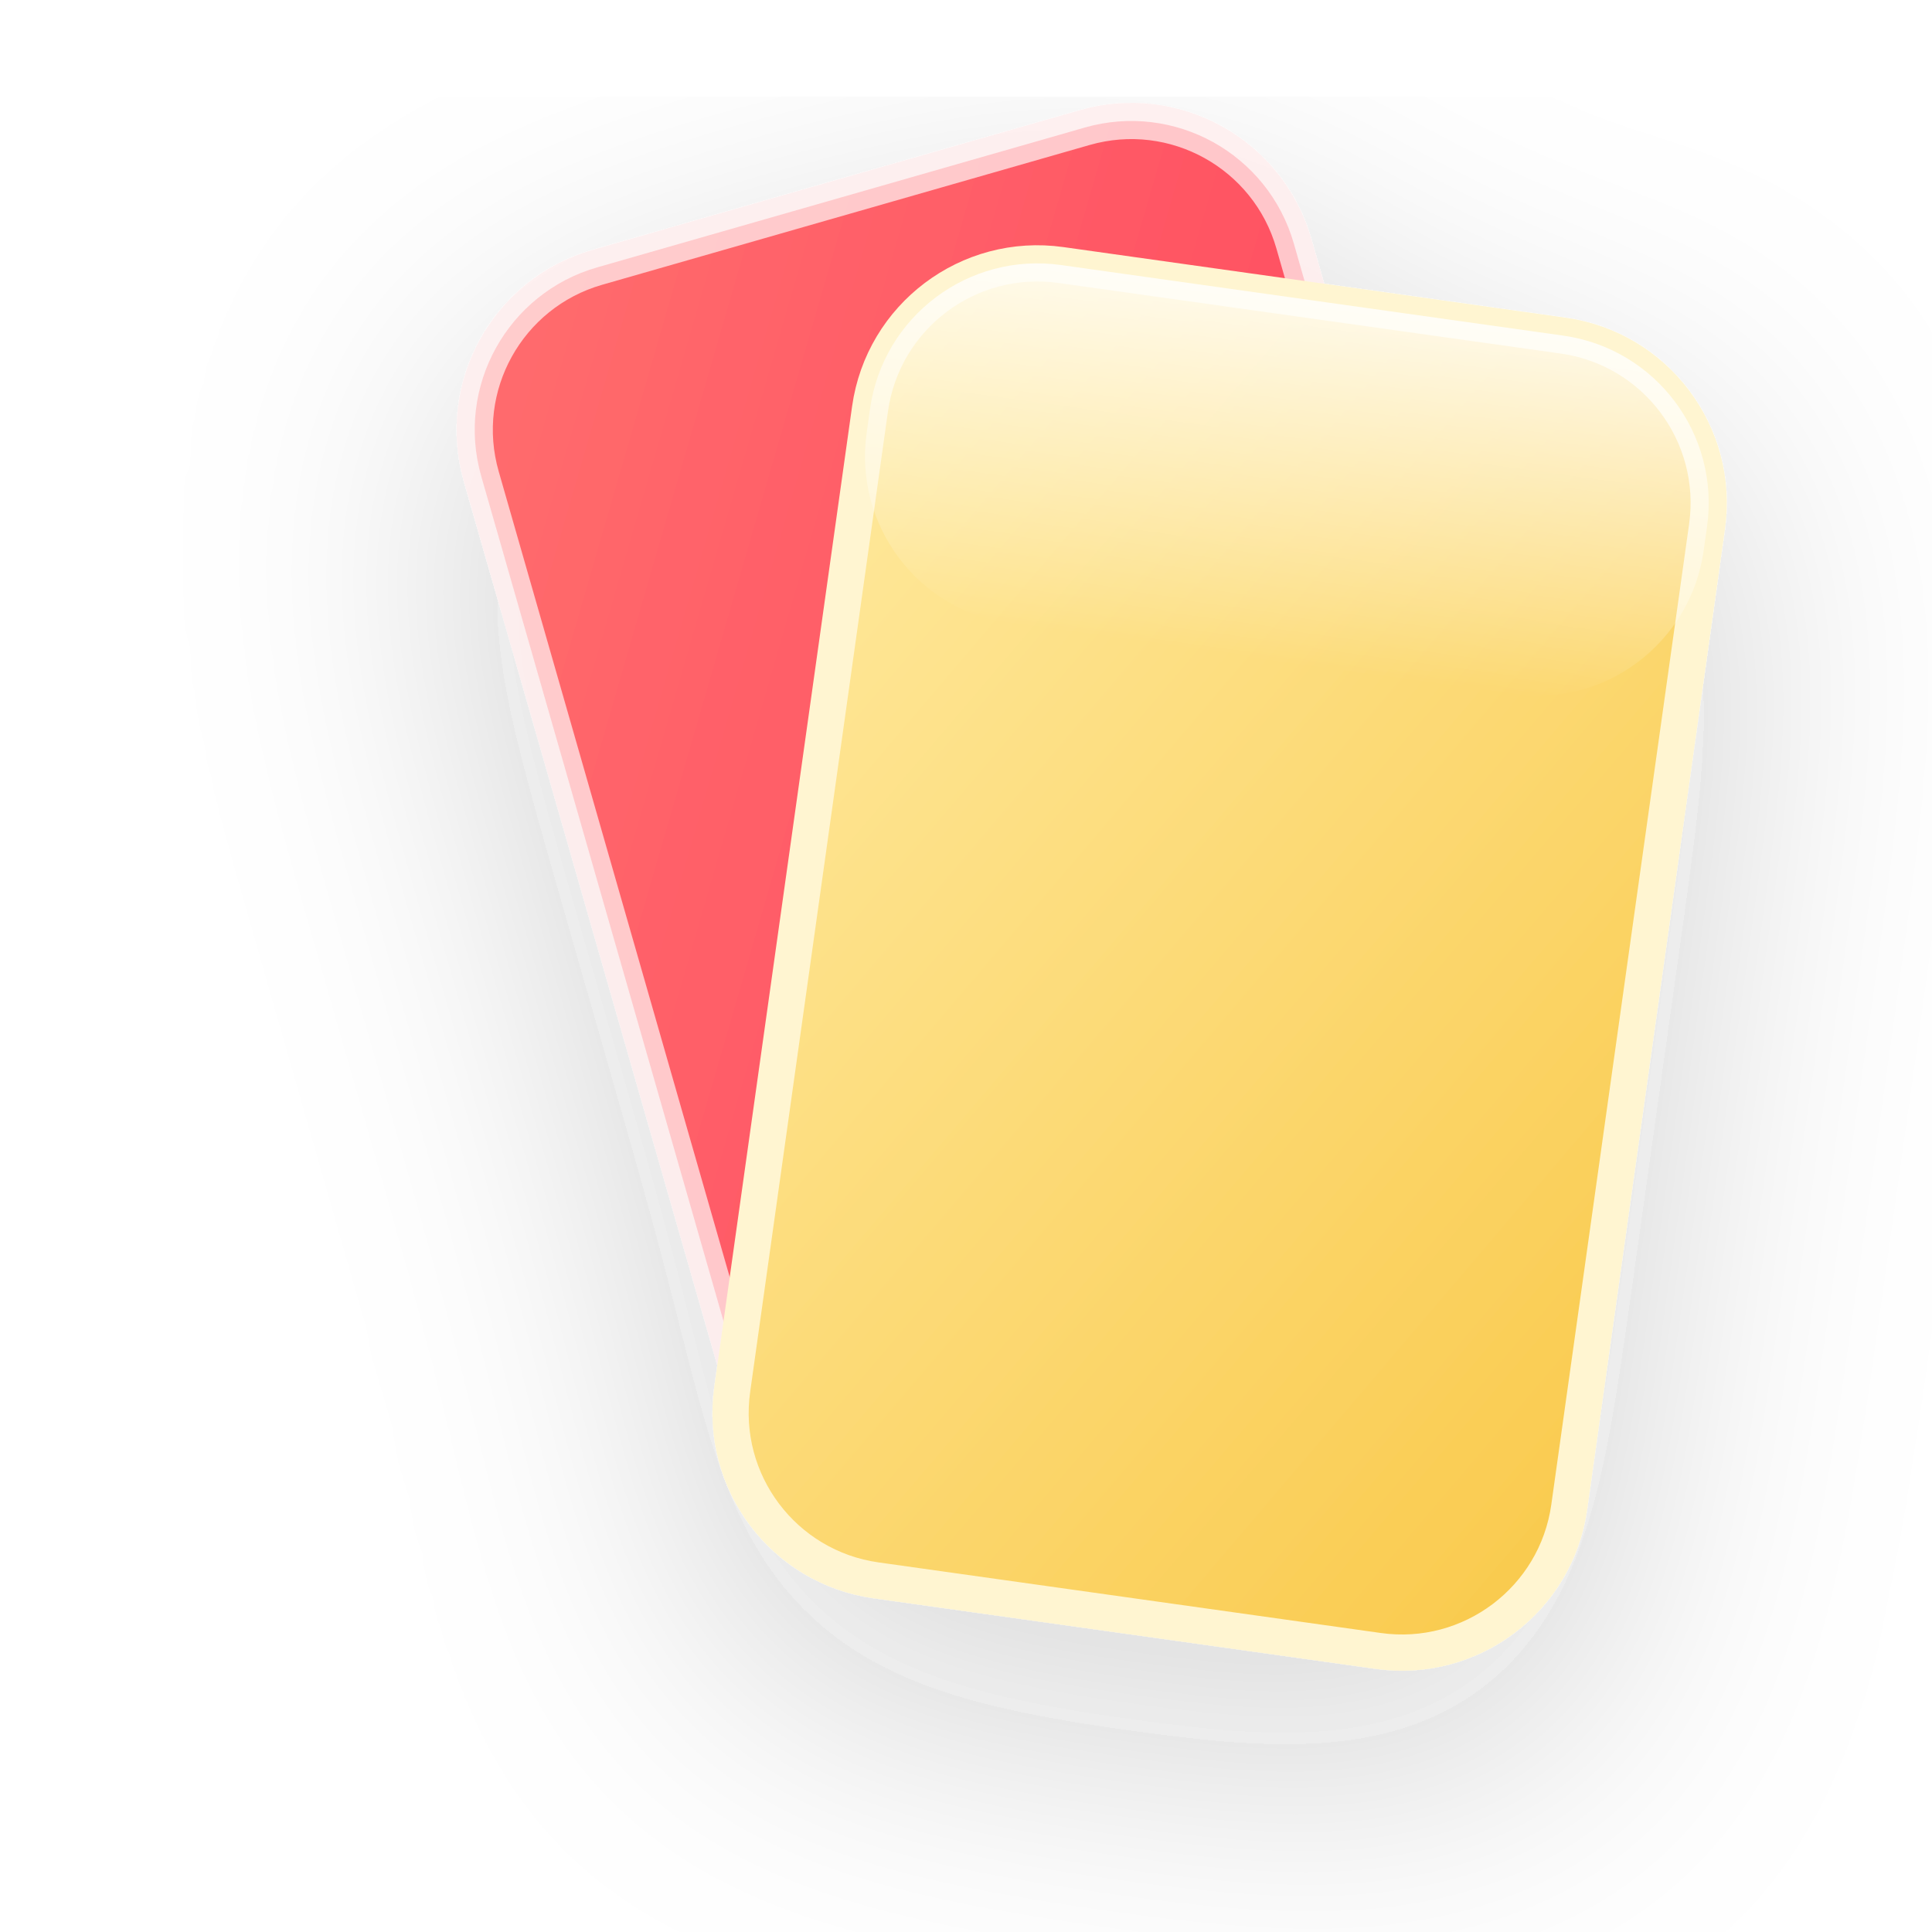
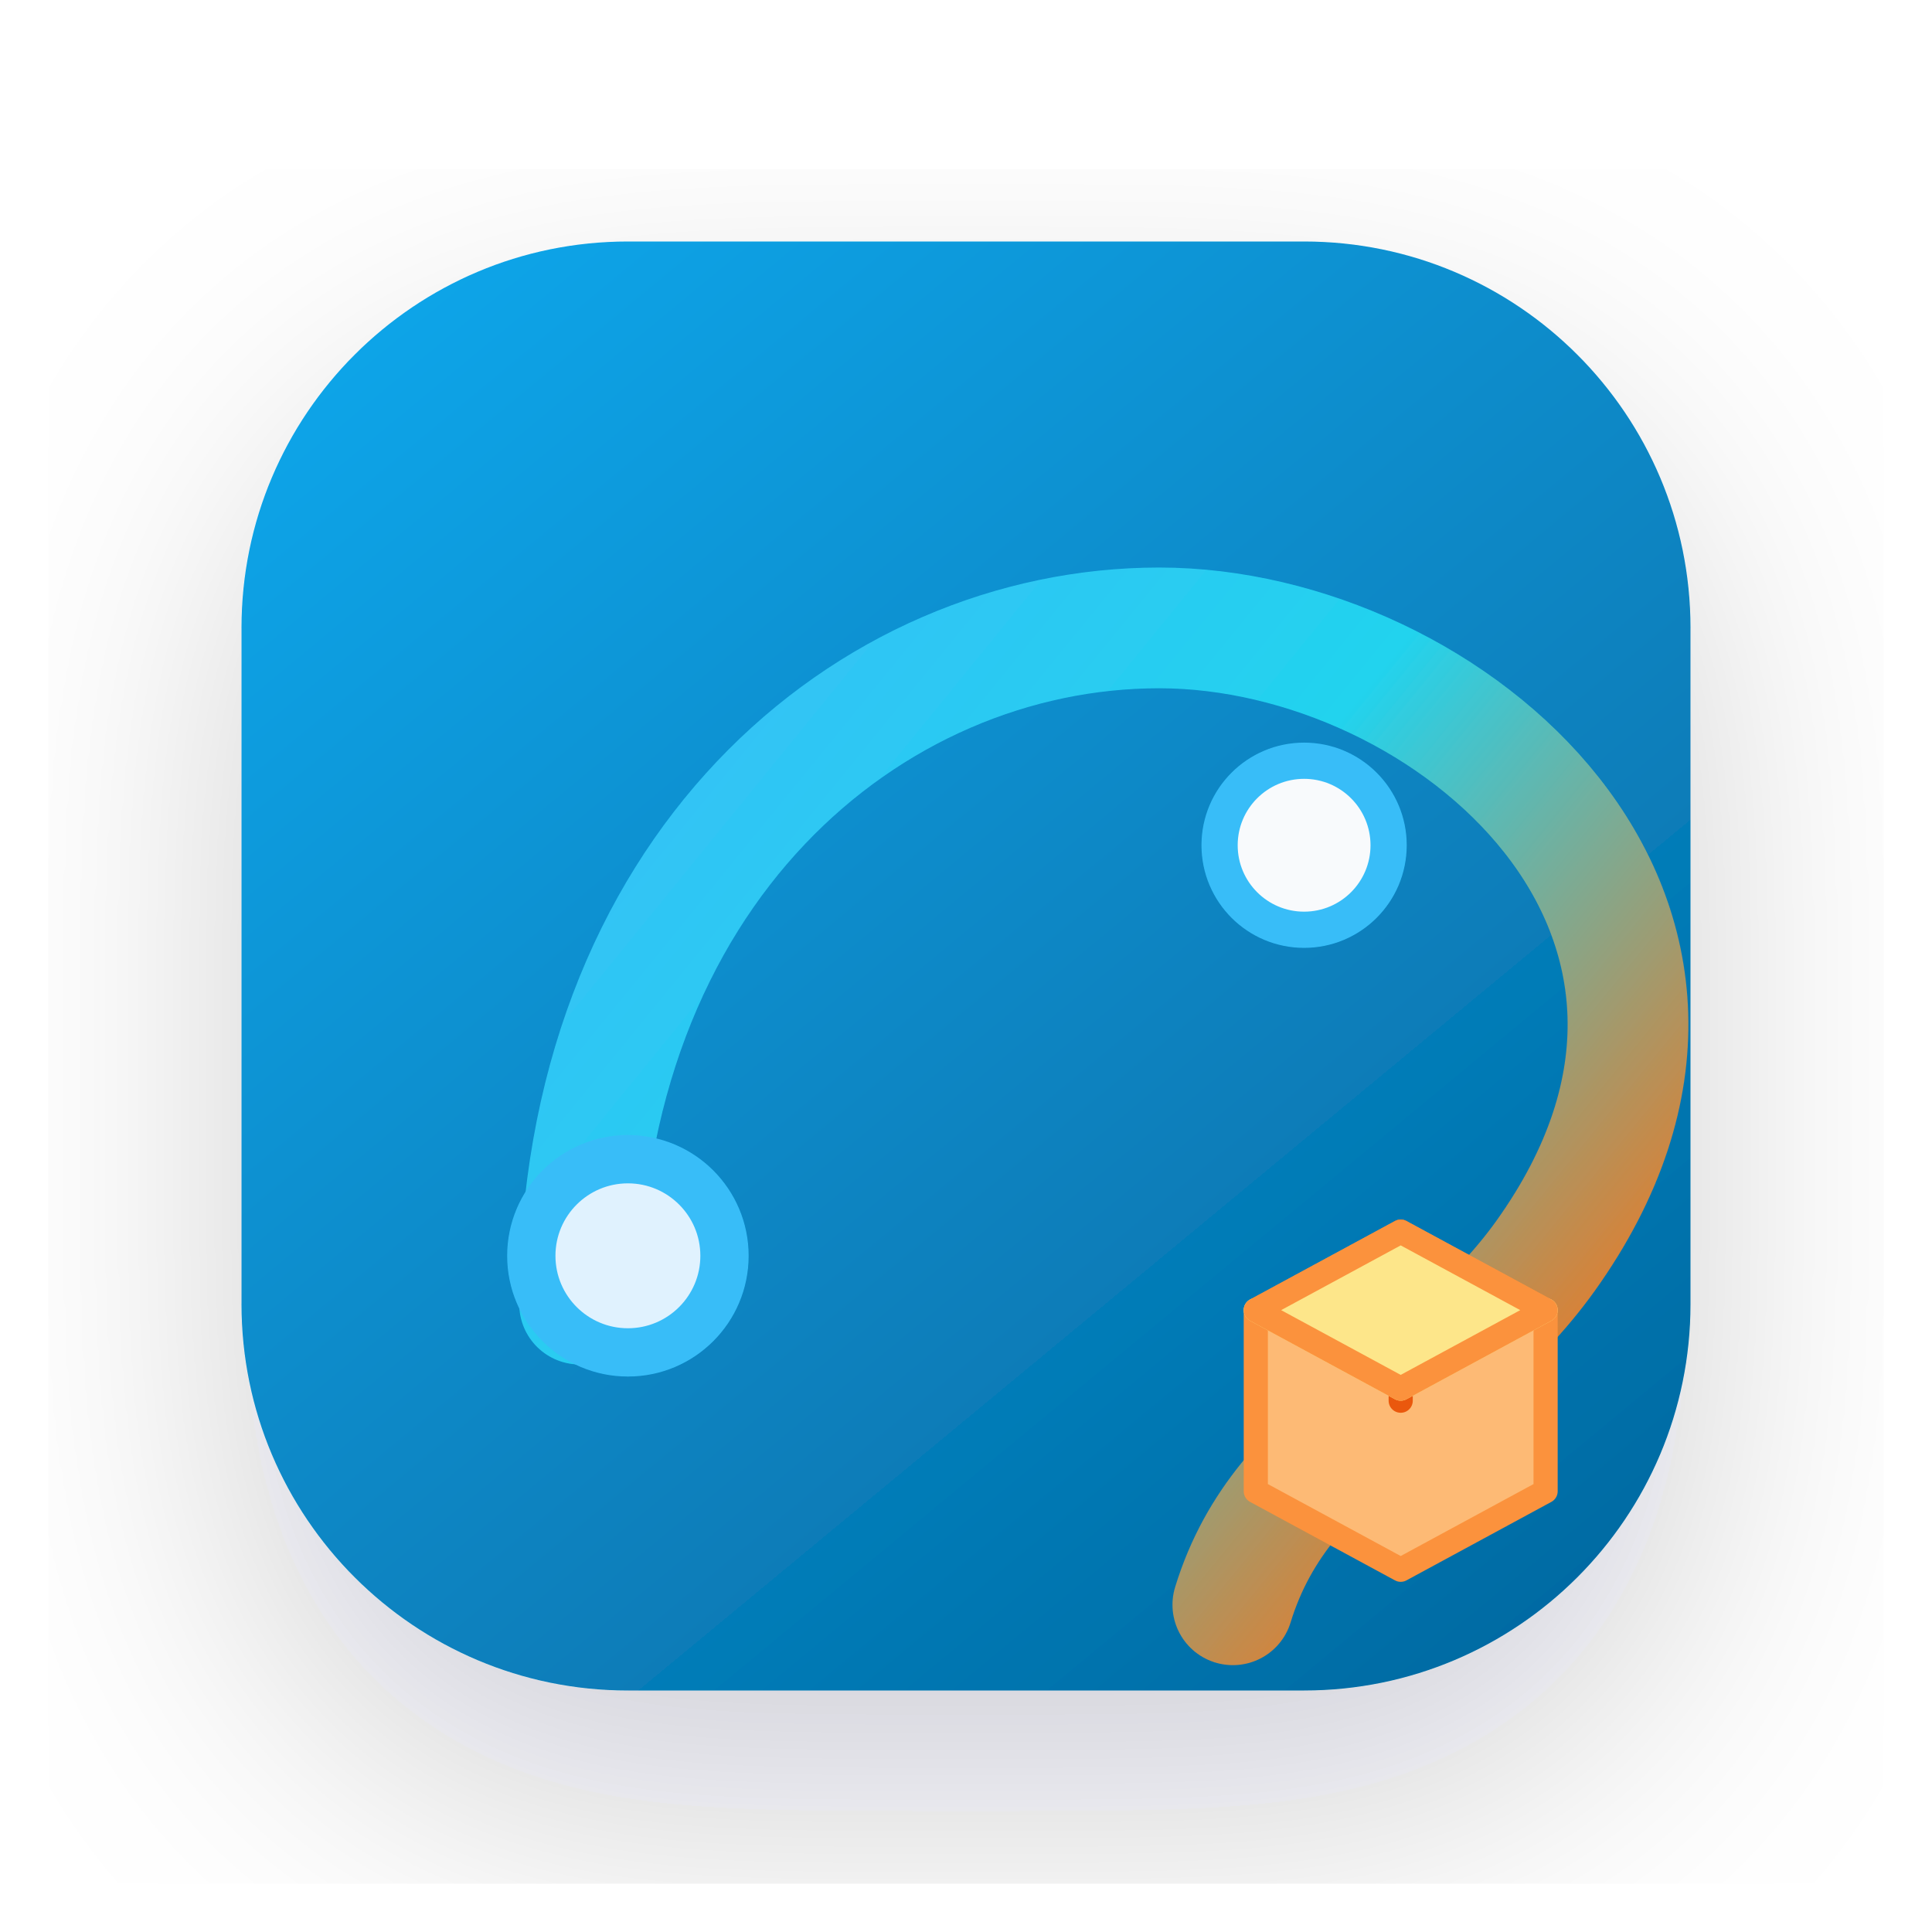
<svg xmlns="http://www.w3.org/2000/svg" width="160" height="160" viewBox="0 0 160 160" fill="none">
  <defs>
-     <linearGradient id="redCard" x1="0" y1="0" x2="1" y2="1">
-       <stop offset="0%" stop-color="#FF6E6E" />
-       <stop offset="100%" stop-color="#FF3D5A" />
+     <linearGradient id="bgTile" x1="32" y1="24" x2="128" y2="140" gradientUnits="userSpaceOnUse">
+       <stop offset="0%" stop-color="#0EA5E9" />
+       <stop offset="100%" stop-color="#0369A1" />
    </linearGradient>
-     <linearGradient id="yellowCard" x1="0" y1="0" x2="1" y2="1">
-       <stop offset="0%" stop-color="#FFEAA0" />
-       <stop offset="100%" stop-color="#F9C94A" />
+     <linearGradient id="routeStroke" x1="44" y1="54" x2="130" y2="124" gradientUnits="userSpaceOnUse">
+       <stop offset="0%" stop-color="#38BDF8" />
+       <stop offset="50%" stop-color="#22D3EE" />
+       <stop offset="100%" stop-color="#F97316" />
    </linearGradient>
-     <linearGradient id="gloss" x1="0" y1="0" x2="0" y2="1">
-       <stop offset="0%" stop-color="#FFFFFF" stop-opacity="0.9" />
-       <stop offset="100%" stop-color="#FFFFFF" stop-opacity="0" />
+     <linearGradient id="packageFace" x1="96" y1="94" x2="124" y2="134" gradientUnits="userSpaceOnUse">
+       <stop offset="0%" stop-color="#FDBA74" />
+       <stop offset="100%" stop-color="#EA580C" />
    </linearGradient>
-     <filter id="softShadow" x="-20%" y="-20%" width="140%" height="160%" color-interpolation-filters="sRGB">
-       <feDropShadow dx="0" dy="8" stdDeviation="12" flood-color="#1F2933" flood-opacity="0.18" />
+     <linearGradient id="packageLid" x1="96" y1="94" x2="124" y2="108" gradientUnits="userSpaceOnUse">
+       <stop offset="0%" stop-color="#FDE68A" />
+       <stop offset="100%" stop-color="#FB923C" />
+     </linearGradient>
+     <radialGradient id="glow" cx="0" cy="0" r="1" gradientUnits="userSpaceOnUse" gradientTransform="matrix(32 0 0 32 116 108)">
+       <stop offset="0%" stop-color="#FBBF24" stop-opacity="0.45" />
+       <stop offset="100%" stop-color="#F97316" stop-opacity="0" />
+     </radialGradient>
+     <filter id="shadow" x="4" y="4" width="152" height="152" filterUnits="userSpaceOnUse" color-interpolation-filters="sRGB">
+       <feDropShadow dx="0" dy="10" stdDeviation="12" flood-color="#0F172A" flood-opacity="0.18" />
    </filter>
  </defs>
-   <g filter="url(#softShadow)">
-     <rect width="70" height="110" x="36" y="26" rx="14" transform="rotate(-16 36 26)" fill="url(#redCard)" stroke="#FFECEC" stroke-opacity="0.75" stroke-width="3" />
-     <rect width="70" height="110" x="74" y="20" rx="14" transform="rotate(8 74 20)" fill="url(#yellowCard)" stroke="#FFF5D1" stroke-width="3" />
-     <rect width="70" height="30" x="74" y="20" rx="14" transform="rotate(8 74 20)" fill="url(#gloss)" fill-opacity="0.9" />
+   <g filter="url(#shadow)">
+     <rect x="20" y="20" width="120" height="120" rx="32" fill="url(#bgTile)" />
+     <path d="M48 108C48 72 72 52 96 52s52 24 32 52c-8.6 12-21.7 15.2-25.9 28.9" stroke="url(#routeStroke)" stroke-width="10" stroke-linecap="round" stroke-linejoin="round" fill="none" />
+     <circle cx="52" cy="104" r="8" fill="#E0F2FE" stroke="#38BDF8" stroke-width="4" />
+     <circle cx="108" cy="70" r="7" fill="#F8FAFC" stroke="#38BDF8" stroke-width="3" />
+     <g transform="translate(88 84)">
+       <circle cx="28" cy="28" r="24" fill="url(#glow)" />
+       <path d="M16 24.5 28 18l12 6.5v15L28 46l-12-6.5z" fill="url(#packageFace)" stroke="#FB923C" stroke-width="2" stroke-linejoin="round" />
+       <path d="M28 18v14" stroke="#EA580C" stroke-width="2" stroke-linecap="round" />
+       <path d="M16 24.5 28 31l12-6.5" fill="none" stroke="#FDE68A" stroke-width="2" stroke-linecap="round" stroke-linejoin="round" />
+       <path d="M16 24.5 28 18l12 6.5-12 6.5z" fill="url(#packageLid)" stroke="#FB923C" stroke-width="2" stroke-linejoin="round" />
+     </g>
  </g>
</svg>
